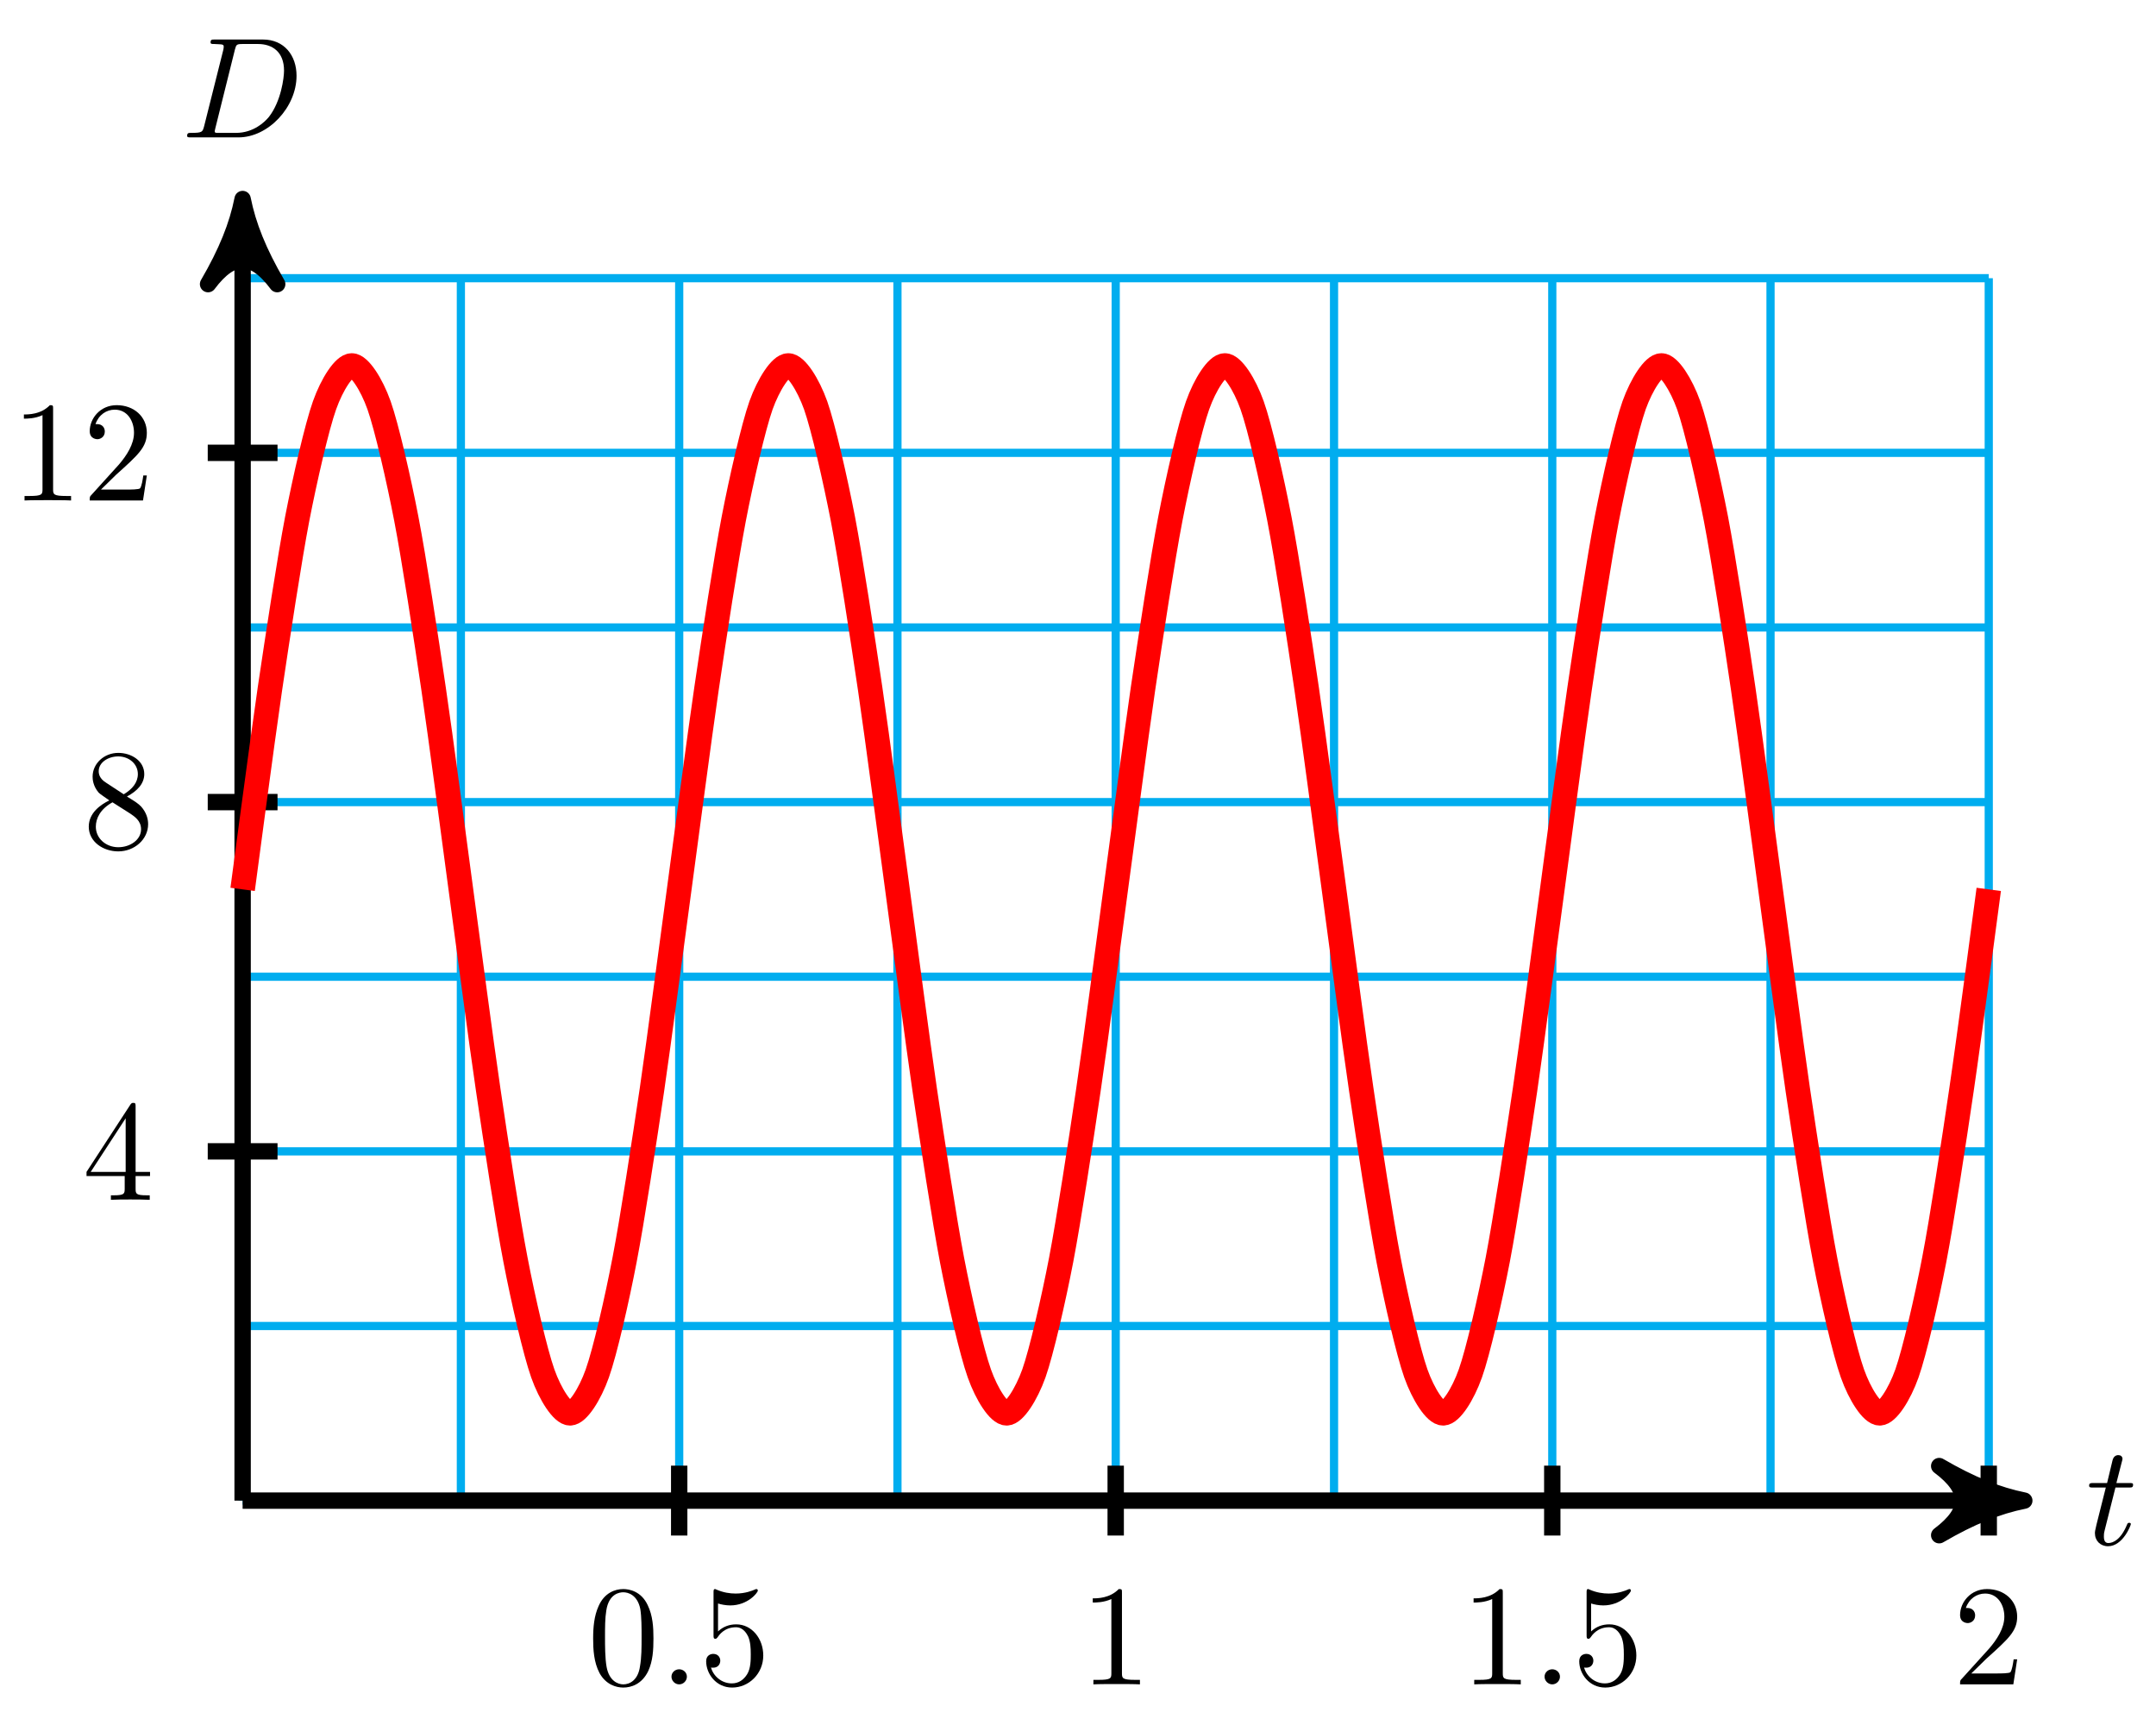
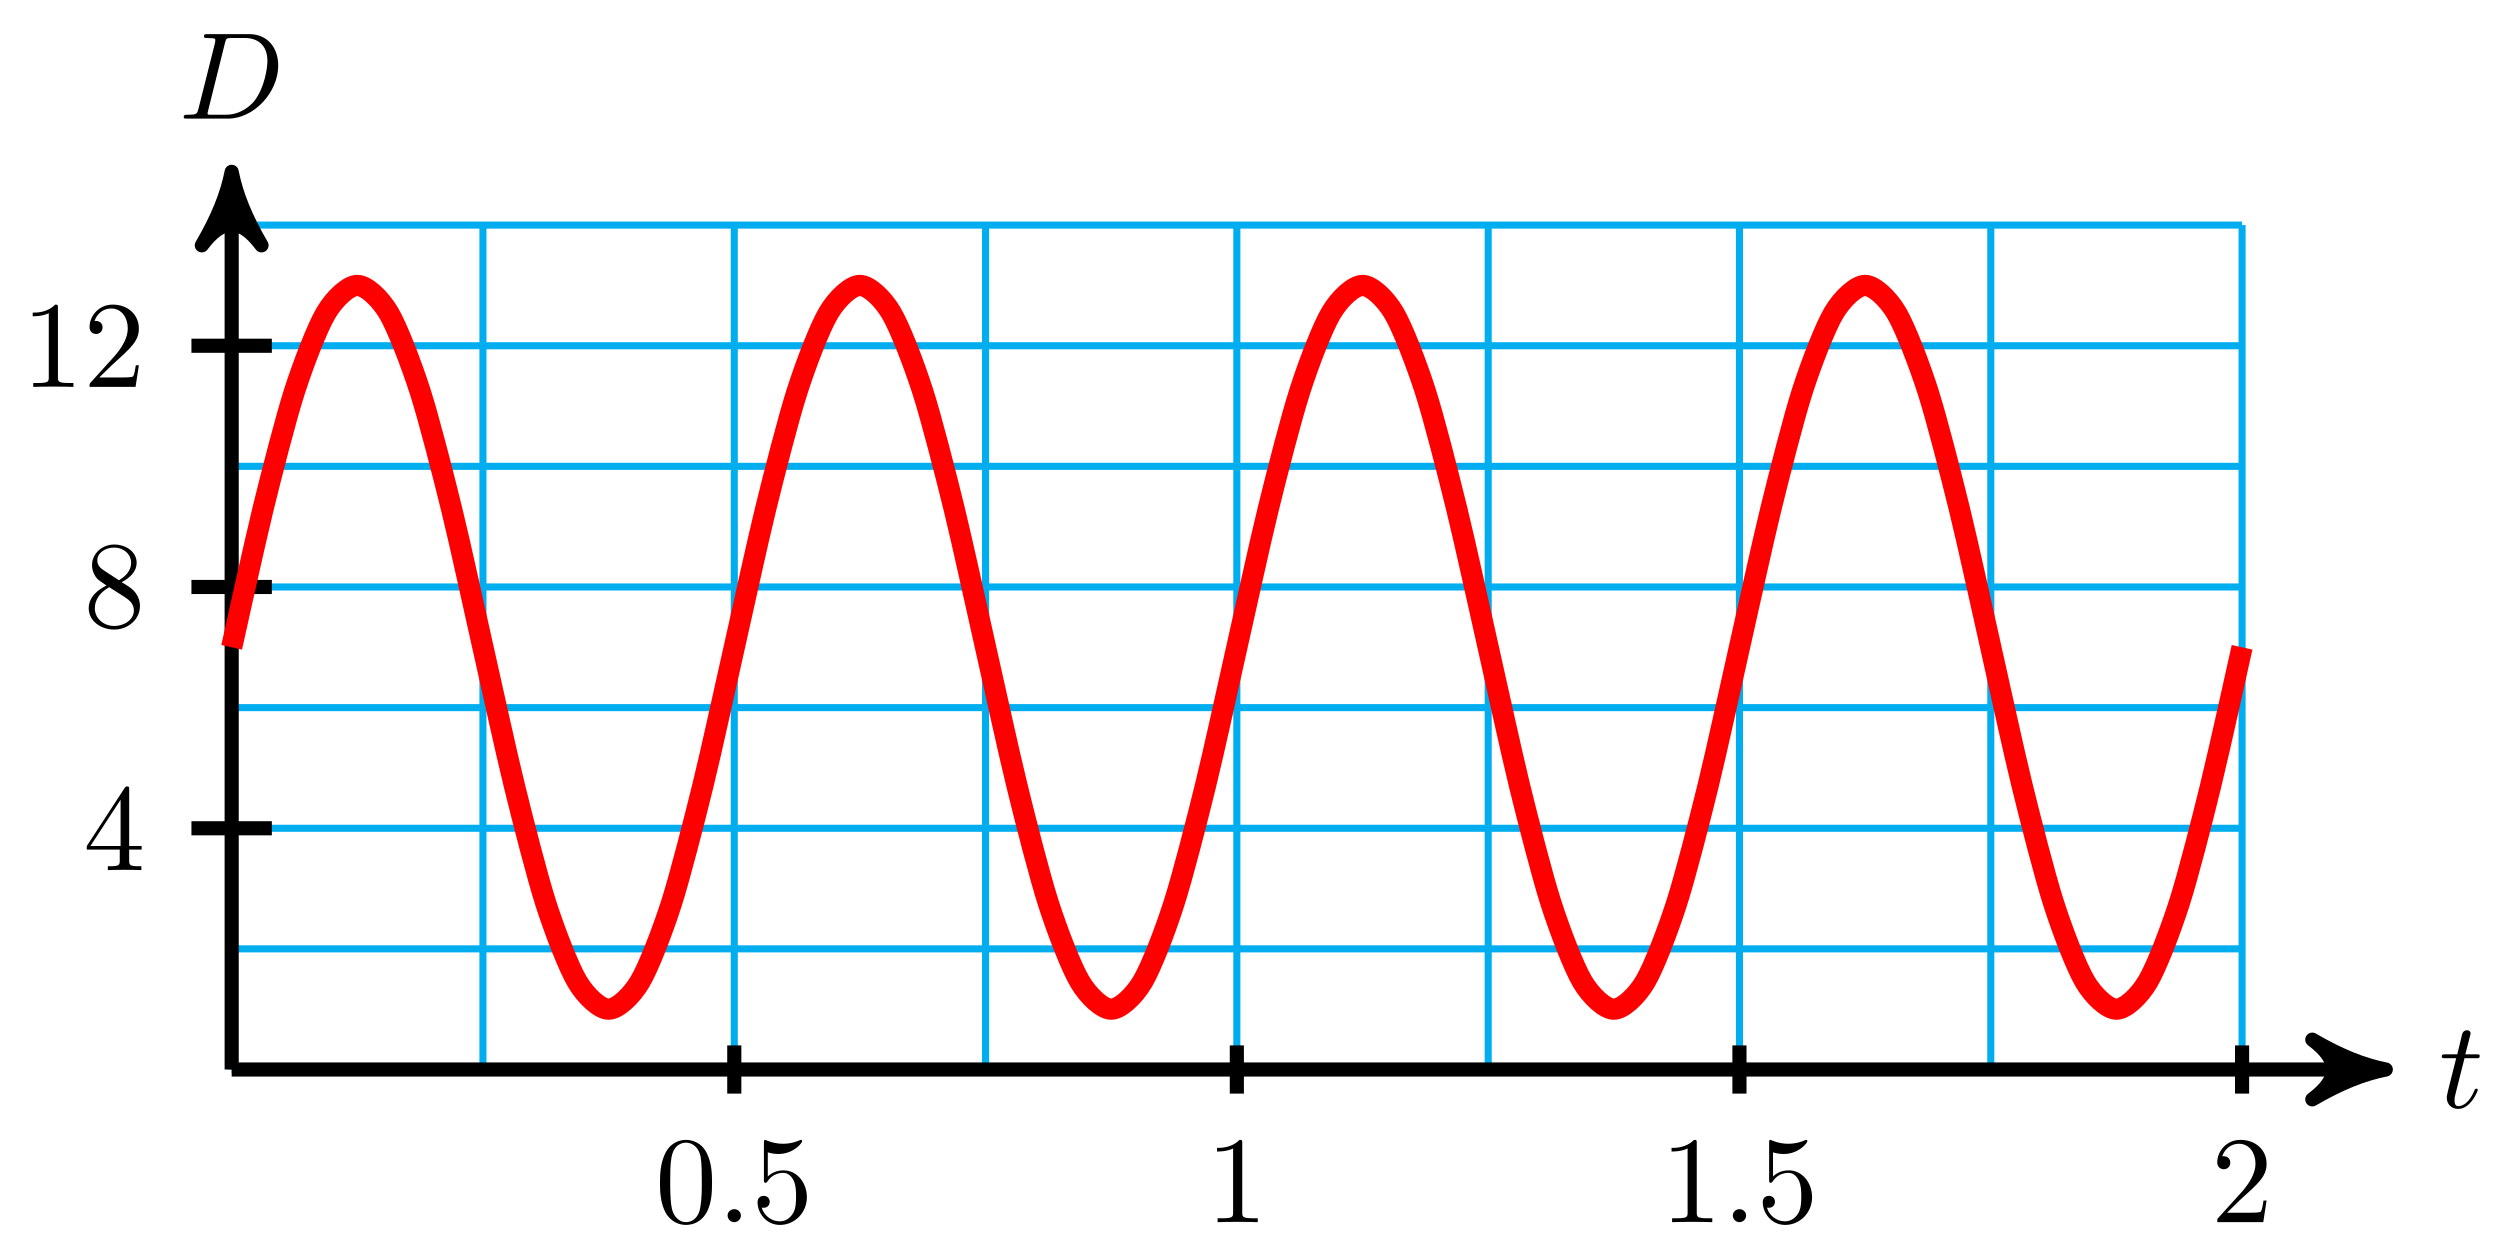
- <svg xmlns="http://www.w3.org/2000/svg" xmlns:xlink="http://www.w3.org/1999/xlink" width="105pt" height="84pt" viewBox="0 0 105 84" version="1.1">
+ <svg xmlns="http://www.w3.org/2000/svg" xmlns:xlink="http://www.w3.org/1999/xlink" width="141pt" height="70pt" viewBox="0 0 141 70" version="1.1">
  <defs>
    <g>
      <symbol overflow="visible" id="glyph0-0">
        <path style="stroke:none;" d="" />
      </symbol>
      <symbol overflow="visible" id="glyph0-1">
        <path style="stroke:none;" d="M 1.438 -2.781 L 2.094 -2.781 C 2.234 -2.781 2.297 -2.781 2.297 -2.922 C 2.297 -3 2.234 -3 2.109 -3 L 1.484 -3 C 1.734 -4 1.781 -4.125 1.781 -4.172 C 1.781 -4.297 1.688 -4.359 1.578 -4.359 C 1.547 -4.359 1.359 -4.359 1.297 -4.109 L 1.031 -3 L 0.375 -3 C 0.234 -3 0.156 -3 0.156 -2.875 C 0.156 -2.781 0.219 -2.781 0.359 -2.781 L 0.969 -2.781 C 0.469 -0.812 0.438 -0.688 0.438 -0.562 C 0.438 -0.188 0.703 0.078 1.078 0.078 C 1.797 0.078 2.188 -0.938 2.188 -1 C 2.188 -1.062 2.125 -1.062 2.109 -1.062 C 2.047 -1.062 2.031 -1.047 2 -0.969 C 1.703 -0.25 1.328 -0.078 1.094 -0.078 C 0.953 -0.078 0.875 -0.172 0.875 -0.391 C 0.875 -0.562 0.891 -0.609 0.922 -0.734 Z M 1.438 -2.781 " />
      </symbol>
      <symbol overflow="visible" id="glyph0-2">
        <path style="stroke:none;" d="M 1.109 -0.547 C 1.031 -0.266 1.031 -0.219 0.469 -0.219 C 0.359 -0.219 0.281 -0.219 0.281 -0.078 C 0.281 0 0.344 0 0.469 0 L 2.781 0 C 4.234 0 5.609 -1.469 5.609 -3 C 5.609 -3.984 5.016 -4.766 3.969 -4.766 L 1.625 -4.766 C 1.484 -4.766 1.422 -4.766 1.422 -4.625 C 1.422 -4.547 1.484 -4.547 1.609 -4.547 C 1.703 -4.547 1.828 -4.531 1.922 -4.531 C 2.031 -4.516 2.062 -4.5 2.062 -4.422 C 2.062 -4.391 2.062 -4.375 2.047 -4.281 Z M 2.609 -4.281 C 2.672 -4.516 2.688 -4.547 2.984 -4.547 L 3.734 -4.547 C 4.422 -4.547 5 -4.172 5 -3.25 C 5 -2.906 4.859 -1.766 4.266 -1 C 4.062 -0.75 3.516 -0.219 2.656 -0.219 L 1.875 -0.219 C 1.766 -0.219 1.75 -0.219 1.719 -0.219 C 1.641 -0.234 1.625 -0.234 1.625 -0.297 C 1.625 -0.312 1.625 -0.328 1.656 -0.453 Z M 2.609 -4.281 " />
      </symbol>
      <symbol overflow="visible" id="glyph1-0">
        <path style="stroke:none;" d="" />
      </symbol>
      <symbol overflow="visible" id="glyph1-1">
        <path style="stroke:none;" d="M 3.203 -2.234 C 3.203 -2.781 3.172 -3.344 2.922 -3.859 C 2.609 -4.531 2.031 -4.641 1.734 -4.641 C 1.328 -4.641 0.812 -4.453 0.531 -3.812 C 0.312 -3.328 0.266 -2.781 0.266 -2.234 C 0.266 -1.703 0.297 -1.078 0.578 -0.547 C 0.891 0.016 1.391 0.156 1.734 0.156 C 2.109 0.156 2.641 0 2.953 -0.656 C 3.172 -1.141 3.203 -1.672 3.203 -2.234 Z M 2.625 -2.312 C 2.625 -1.797 2.625 -1.312 2.547 -0.875 C 2.453 -0.203 2.047 0 1.734 0 C 1.469 0 1.047 -0.172 0.922 -0.844 C 0.844 -1.266 0.844 -1.906 0.844 -2.312 C 0.844 -2.766 0.844 -3.219 0.906 -3.594 C 1.031 -4.422 1.562 -4.484 1.734 -4.484 C 1.969 -4.484 2.422 -4.359 2.562 -3.672 C 2.625 -3.281 2.625 -2.75 2.625 -2.312 Z M 2.625 -2.312 " />
      </symbol>
      <symbol overflow="visible" id="glyph1-2">
        <path style="stroke:none;" d="M 1.344 -0.375 C 1.344 -0.578 1.172 -0.734 0.969 -0.734 C 0.766 -0.734 0.594 -0.578 0.594 -0.375 C 0.594 -0.172 0.766 0 0.969 0 C 1.172 0 1.344 -0.172 1.344 -0.375 Z M 1.344 -0.375 " />
      </symbol>
      <symbol overflow="visible" id="glyph1-3">
        <path style="stroke:none;" d="M 3.125 -1.406 C 3.125 -2.234 2.562 -2.922 1.812 -2.922 C 1.469 -2.922 1.172 -2.812 0.922 -2.578 L 0.922 -3.938 C 1.062 -3.891 1.297 -3.844 1.516 -3.844 C 2.375 -3.844 2.859 -4.469 2.859 -4.562 C 2.859 -4.609 2.844 -4.641 2.781 -4.641 C 2.781 -4.641 2.766 -4.641 2.734 -4.625 C 2.594 -4.562 2.25 -4.422 1.781 -4.422 C 1.5 -4.422 1.188 -4.469 0.859 -4.609 C 0.797 -4.641 0.781 -4.641 0.781 -4.641 C 0.703 -4.641 0.703 -4.578 0.703 -4.469 L 0.703 -2.406 C 0.703 -2.281 0.703 -2.219 0.797 -2.219 C 0.844 -2.219 0.859 -2.25 0.891 -2.281 C 0.969 -2.391 1.219 -2.781 1.797 -2.781 C 2.156 -2.781 2.328 -2.453 2.391 -2.328 C 2.5 -2.062 2.516 -1.797 2.516 -1.453 C 2.516 -1.203 2.516 -0.781 2.344 -0.5 C 2.172 -0.219 1.922 -0.047 1.594 -0.047 C 1.094 -0.047 0.688 -0.406 0.578 -0.828 C 0.594 -0.812 0.609 -0.812 0.688 -0.812 C 0.922 -0.812 1.031 -0.984 1.031 -1.156 C 1.031 -1.312 0.922 -1.484 0.688 -1.484 C 0.594 -1.484 0.344 -1.438 0.344 -1.125 C 0.344 -0.516 0.828 0.156 1.609 0.156 C 2.422 0.156 3.125 -0.516 3.125 -1.406 Z M 3.125 -1.406 " />
      </symbol>
      <symbol overflow="visible" id="glyph1-4">
        <path style="stroke:none;" d="M 2.922 0 L 2.922 -0.219 L 2.703 -0.219 C 2.062 -0.219 2.047 -0.297 2.047 -0.547 L 2.047 -4.453 C 2.047 -4.625 2.047 -4.641 1.891 -4.641 C 1.453 -4.188 0.844 -4.188 0.625 -4.188 L 0.625 -3.984 C 0.766 -3.984 1.172 -3.984 1.531 -4.156 L 1.531 -0.547 C 1.531 -0.297 1.516 -0.219 0.891 -0.219 L 0.656 -0.219 L 0.656 0 C 0.906 -0.016 1.516 -0.016 1.797 -0.016 C 2.062 -0.016 2.672 -0.016 2.922 0 Z M 2.922 0 " />
      </symbol>
      <symbol overflow="visible" id="glyph1-5">
        <path style="stroke:none;" d="M 3.125 -1.219 L 2.953 -1.219 C 2.922 -1 2.875 -0.703 2.797 -0.594 C 2.75 -0.531 2.297 -0.531 2.141 -0.531 L 0.891 -0.531 L 1.625 -1.25 C 2.703 -2.219 3.125 -2.594 3.125 -3.297 C 3.125 -4.078 2.5 -4.641 1.656 -4.641 C 0.859 -4.641 0.344 -4 0.344 -3.375 C 0.344 -2.984 0.703 -2.984 0.719 -2.984 C 0.844 -2.984 1.078 -3.078 1.078 -3.359 C 1.078 -3.547 0.953 -3.719 0.703 -3.719 C 0.656 -3.719 0.641 -3.719 0.625 -3.719 C 0.781 -4.172 1.156 -4.422 1.562 -4.422 C 2.188 -4.422 2.5 -3.859 2.5 -3.297 C 2.5 -2.734 2.141 -2.188 1.766 -1.75 L 0.422 -0.266 C 0.344 -0.188 0.344 -0.172 0.344 0 L 2.938 0 Z M 3.125 -1.219 " />
      </symbol>
      <symbol overflow="visible" id="glyph1-6">
        <path style="stroke:none;" d="M 3.281 -1.156 L 3.281 -1.359 L 2.578 -1.359 L 2.578 -4.531 C 2.578 -4.672 2.578 -4.719 2.469 -4.719 C 2.406 -4.719 2.391 -4.719 2.328 -4.641 L 0.188 -1.359 L 0.188 -1.156 L 2.047 -1.156 L 2.047 -0.547 C 2.047 -0.297 2.031 -0.219 1.516 -0.219 L 1.375 -0.219 L 1.375 0 C 1.656 -0.016 2.016 -0.016 2.312 -0.016 C 2.609 -0.016 2.969 -0.016 3.266 0 L 3.266 -0.219 L 3.109 -0.219 C 2.594 -0.219 2.578 -0.297 2.578 -0.547 L 2.578 -1.156 Z M 2.094 -1.359 L 0.391 -1.359 L 2.094 -3.969 Z M 2.094 -1.359 " />
      </symbol>
      <symbol overflow="visible" id="glyph1-7">
        <path style="stroke:none;" d="M 3.188 -1.172 C 3.188 -1.422 3.109 -1.734 2.844 -2.031 C 2.703 -2.172 2.594 -2.25 2.156 -2.516 C 2.656 -2.781 3 -3.141 3 -3.609 C 3 -4.25 2.375 -4.641 1.734 -4.641 C 1.047 -4.641 0.484 -4.125 0.484 -3.484 C 0.484 -3.359 0.5 -3.031 0.781 -2.703 C 0.859 -2.625 1.125 -2.453 1.297 -2.328 C 0.891 -2.125 0.297 -1.734 0.297 -1.047 C 0.297 -0.312 1 0.156 1.734 0.156 C 2.516 0.156 3.188 -0.422 3.188 -1.172 Z M 2.688 -3.609 C 2.688 -3.203 2.422 -2.875 2 -2.625 L 1.141 -3.188 C 0.812 -3.391 0.781 -3.625 0.781 -3.75 C 0.781 -4.172 1.234 -4.469 1.734 -4.469 C 2.25 -4.469 2.688 -4.109 2.688 -3.609 Z M 2.844 -0.922 C 2.844 -0.406 2.312 -0.047 1.734 -0.047 C 1.141 -0.047 0.641 -0.469 0.641 -1.047 C 0.641 -1.453 0.859 -1.906 1.453 -2.234 L 2.312 -1.688 C 2.516 -1.547 2.844 -1.344 2.844 -0.922 Z M 2.844 -0.922 " />
      </symbol>
    </g>
  </defs>
  <g id="surface1">
-     <path style="fill:none;stroke-width:0.399;stroke-linecap:butt;stroke-linejoin:miter;stroke:rgb(0%,67.839%,93.729%);stroke-opacity:1;stroke-miterlimit:10;" d="M -0.001 -0.001 L 85.038 -0.001 M -0.001 8.502 L 85.038 8.502 M -0.001 17.006 L 85.038 17.006 M -0.001 25.51 L 85.038 25.51 M -0.001 34.013 L 85.038 34.013 M -0.001 42.517 L 85.038 42.517 M -0.001 51.02 L 85.038 51.02 M -0.001 59.524 L 85.038 59.524 M -0.001 -0.001 L -0.001 59.524 M 10.628 -0.001 L 10.628 59.524 M 21.261 -0.001 L 21.261 59.524 M 31.89 -0.001 L 31.89 59.524 M 42.519 -0.001 L 42.519 59.524 M 53.152 -0.001 L 53.152 59.524 M 63.781 -0.001 L 63.781 59.524 M 74.41 -0.001 L 74.41 59.524 M 85.038 -0.001 L 85.038 59.524 " transform="matrix(1,0,0,-1.00003,11.817,73.07277)" />
-     <path style="fill:none;stroke-width:0.797;stroke-linecap:butt;stroke-linejoin:miter;stroke:rgb(0%,0%,0%);stroke-opacity:1;stroke-miterlimit:10;" d="M -0.001 -0.001 L 85.734 -0.001 " transform="matrix(1,0,0,-1.00003,11.817,73.07277)" />
-     <path style="fill-rule:nonzero;fill:rgb(0%,0%,0%);fill-opacity:1;stroke-width:0.797;stroke-linecap:butt;stroke-linejoin:round;stroke:rgb(0%,0%,0%);stroke-opacity:1;stroke-miterlimit:10;" d="M 1.037 -0.001 C -0.26 0.26 -1.553 0.776 -3.108 1.682 C -1.553 0.518 -1.553 -0.517 -3.108 -1.685 C -1.553 -0.779 -0.26 -0.259 1.037 -0.001 Z M 1.037 -0.001 " transform="matrix(1,0,0,-1.00003,97.54893,73.07277)" />
+     <path style="fill:none;stroke-width:0.399;stroke-linecap:butt;stroke-linejoin:miter;stroke:rgb(0%,67.839%,93.729%);stroke-opacity:1;stroke-miterlimit:10;" d="M 0 -0 L 113.387 -0 M 0 6.804 L 113.387 6.804 M 0 13.604 L 113.387 13.604 M 0 20.408 L 113.387 20.408 M 0 27.212 L 113.387 27.212 M 0 34.016 L 113.387 34.016 M 0 40.816 L 113.387 40.816 M 0 47.621 L 113.387 47.621 M 0 -0 L 0 47.621 M 14.172 -0 L 14.172 47.621 M 28.348 -0 L 28.348 47.621 M 42.52 -0 L 42.52 47.621 M 56.692 -0 L 56.692 47.621 M 70.868 -0 L 70.868 47.621 M 85.039 -0 L 85.039 47.621 M 99.215 -0 L 99.215 47.621 M 113.387 -0 L 113.387 47.621 " transform="matrix(1,0,0,-1.00009,13.066,60.32017)" />
+     <path style="fill:none;stroke-width:0.797;stroke-linecap:butt;stroke-linejoin:miter;stroke:rgb(0%,0%,0%);stroke-opacity:1;stroke-miterlimit:10;" d="M 0 -0 L 120.457 -0 " transform="matrix(1,0,0,-1.00009,13.066,60.32017)" />
+     <path style="fill-rule:nonzero;fill:rgb(0%,0%,0%);fill-opacity:1;stroke-width:0.797;stroke-linecap:butt;stroke-linejoin:round;stroke:rgb(0%,0%,0%);stroke-opacity:1;stroke-miterlimit:10;" d="M 1.036 -0 C -0.261 0.258 -1.554 0.777 -3.108 1.683 C -1.554 0.519 -1.554 -0.52 -3.108 -1.684 C -1.554 -0.777 -0.261 -0.258 1.036 -0 Z M 1.036 -0 " transform="matrix(1,0,0,-1.00009,133.5223,60.32017)" />
    <g style="fill:rgb(0%,0%,0%);fill-opacity:1;">
-       <use xlink:href="#glyph0-1" x="101.587" y="75.217" />
+       <use xlink:href="#glyph0-1" x="137.56" y="62.465" />
    </g>
-     <path style="fill:none;stroke-width:0.797;stroke-linecap:butt;stroke-linejoin:miter;stroke:rgb(0%,0%,0%);stroke-opacity:1;stroke-miterlimit:10;" d="M -0.001 -0.001 L -0.001 62.344 " transform="matrix(1,0,0,-1.00003,11.817,73.07277)" />
-     <path style="fill-rule:nonzero;fill:rgb(0%,0%,0%);fill-opacity:1;stroke-width:0.797;stroke-linecap:butt;stroke-linejoin:round;stroke:rgb(0%,0%,0%);stroke-opacity:1;stroke-miterlimit:10;" d="M 1.036 0.001 C -0.26 0.258 -1.553 0.778 -3.108 1.684 C -1.553 0.516 -1.553 -0.519 -3.108 -1.683 C -1.553 -0.777 -0.26 -0.257 1.036 0.001 Z M 1.036 0.001 " transform="matrix(0,-1.00003,-1,0,11.817,10.72779)" />
+     <path style="fill:none;stroke-width:0.797;stroke-linecap:butt;stroke-linejoin:miter;stroke:rgb(0%,0%,0%);stroke-opacity:1;stroke-miterlimit:10;" d="M 0 -0 L 0 49.589 " transform="matrix(1,0,0,-1.00009,13.066,60.32017)" />
+     <path style="fill-rule:nonzero;fill:rgb(0%,0%,0%);fill-opacity:1;stroke-width:0.797;stroke-linecap:butt;stroke-linejoin:round;stroke:rgb(0%,0%,0%);stroke-opacity:1;stroke-miterlimit:10;" d="M 1.037 -0 C -0.26 0.257 -1.553 0.777 -3.108 1.683 C -1.553 0.519 -1.553 -0.52 -3.108 -1.684 C -1.553 -0.778 -0.26 -0.258 1.037 -0 Z M 1.037 -0 " transform="matrix(0,-1.00009,-1,0,13.066,10.72816)" />
    <g style="fill:rgb(0%,0%,0%);fill-opacity:1;">
-       <use xlink:href="#glyph0-2" x="8.833" y="6.69" />
+       <use xlink:href="#glyph0-2" x="10.082" y="6.69" />
    </g>
-     <path style="fill:none;stroke-width:0.797;stroke-linecap:butt;stroke-linejoin:miter;stroke:rgb(0%,0%,0%);stroke-opacity:1;stroke-miterlimit:10;" d="M 21.261 1.702 L 21.261 -1.701 " transform="matrix(1,0,0,-1.00003,11.817,73.07277)" />
+     <path style="fill:none;stroke-width:0.797;stroke-linecap:butt;stroke-linejoin:miter;stroke:rgb(0%,0%,0%);stroke-opacity:1;stroke-miterlimit:10;" d="M 28.348 1.359 L 28.348 -1.359 " transform="matrix(1,0,0,-1.00009,13.066,60.32017)" />
    <g style="fill:rgb(0%,0%,0%);fill-opacity:1;">
-       <use xlink:href="#glyph1-1" x="28.621" y="82.021" />
-       <use xlink:href="#glyph1-2" x="32.108" y="82.021" />
-       <use xlink:href="#glyph1-3" x="34.047" y="82.021" />
+       <use xlink:href="#glyph1-1" x="36.956" y="68.93" />
+       <use xlink:href="#glyph1-2" x="40.443" y="68.93" />
+       <use xlink:href="#glyph1-3" x="42.382" y="68.93" />
    </g>
-     <path style="fill:none;stroke-width:0.797;stroke-linecap:butt;stroke-linejoin:miter;stroke:rgb(0%,0%,0%);stroke-opacity:1;stroke-miterlimit:10;" d="M 42.519 1.702 L 42.519 -1.701 " transform="matrix(1,0,0,-1.00003,11.817,73.07277)" />
+     <path style="fill:none;stroke-width:0.797;stroke-linecap:butt;stroke-linejoin:miter;stroke:rgb(0%,0%,0%);stroke-opacity:1;stroke-miterlimit:10;" d="M 56.692 1.359 L 56.692 -1.359 " transform="matrix(1,0,0,-1.00009,13.066,60.32017)" />
    <g style="fill:rgb(0%,0%,0%);fill-opacity:1;">
-       <use xlink:href="#glyph1-4" x="52.594" y="82.021" />
+       <use xlink:href="#glyph1-4" x="68.016" y="68.93" />
    </g>
-     <path style="fill:none;stroke-width:0.797;stroke-linecap:butt;stroke-linejoin:miter;stroke:rgb(0%,0%,0%);stroke-opacity:1;stroke-miterlimit:10;" d="M 63.781 1.702 L 63.781 -1.701 " transform="matrix(1,0,0,-1.00003,11.817,73.07277)" />
+     <path style="fill:none;stroke-width:0.797;stroke-linecap:butt;stroke-linejoin:miter;stroke:rgb(0%,0%,0%);stroke-opacity:1;stroke-miterlimit:10;" d="M 85.039 1.359 L 85.039 -1.359 " transform="matrix(1,0,0,-1.00009,13.066,60.32017)" />
    <g style="fill:rgb(0%,0%,0%);fill-opacity:1;">
-       <use xlink:href="#glyph1-4" x="71.141" y="82.021" />
-       <use xlink:href="#glyph1-2" x="74.628" y="82.021" />
-       <use xlink:href="#glyph1-3" x="76.567" y="82.021" />
+       <use xlink:href="#glyph1-4" x="93.65" y="68.93" />
+       <use xlink:href="#glyph1-2" x="97.137" y="68.93" />
+       <use xlink:href="#glyph1-3" x="99.076" y="68.93" />
    </g>
-     <path style="fill:none;stroke-width:0.797;stroke-linecap:butt;stroke-linejoin:miter;stroke:rgb(0%,0%,0%);stroke-opacity:1;stroke-miterlimit:10;" d="M 85.038 1.702 L 85.038 -1.701 " transform="matrix(1,0,0,-1.00003,11.817,73.07277)" />
+     <path style="fill:none;stroke-width:0.797;stroke-linecap:butt;stroke-linejoin:miter;stroke:rgb(0%,0%,0%);stroke-opacity:1;stroke-miterlimit:10;" d="M 113.387 1.359 L 113.387 -1.359 " transform="matrix(1,0,0,-1.00009,13.066,60.32017)" />
    <g style="fill:rgb(0%,0%,0%);fill-opacity:1;">
-       <use xlink:href="#glyph1-5" x="95.114" y="82.021" />
+       <use xlink:href="#glyph1-5" x="124.71" y="68.93" />
    </g>
-     <path style="fill:none;stroke-width:0.797;stroke-linecap:butt;stroke-linejoin:miter;stroke:rgb(0%,0%,0%);stroke-opacity:1;stroke-miterlimit:10;" d="M 1.699 17.006 L -1.7 17.006 " transform="matrix(1,0,0,-1.00003,11.817,73.07277)" />
+     <path style="fill:none;stroke-width:0.797;stroke-linecap:butt;stroke-linejoin:miter;stroke:rgb(0%,0%,0%);stroke-opacity:1;stroke-miterlimit:10;" d="M 2.266 13.604 L -2.269 13.604 " transform="matrix(1,0,0,-1.00009,13.066,60.32017)" />
    <g style="fill:rgb(0%,0%,0%);fill-opacity:1;">
-       <use xlink:href="#glyph1-6" x="4.026" y="58.425" />
+       <use xlink:href="#glyph1-6" x="4.707" y="49.074" />
    </g>
-     <path style="fill:none;stroke-width:0.797;stroke-linecap:butt;stroke-linejoin:miter;stroke:rgb(0%,0%,0%);stroke-opacity:1;stroke-miterlimit:10;" d="M 1.699 34.013 L -1.7 34.013 " transform="matrix(1,0,0,-1.00003,11.817,73.07277)" />
+     <path style="fill:none;stroke-width:0.797;stroke-linecap:butt;stroke-linejoin:miter;stroke:rgb(0%,0%,0%);stroke-opacity:1;stroke-miterlimit:10;" d="M 2.266 27.212 L -2.269 27.212 " transform="matrix(1,0,0,-1.00009,13.066,60.32017)" />
    <g style="fill:rgb(0%,0%,0%);fill-opacity:1;">
-       <use xlink:href="#glyph1-7" x="4.026" y="41.303" />
+       <use xlink:href="#glyph1-7" x="4.707" y="35.352" />
    </g>
-     <path style="fill:none;stroke-width:0.797;stroke-linecap:butt;stroke-linejoin:miter;stroke:rgb(0%,0%,0%);stroke-opacity:1;stroke-miterlimit:10;" d="M 1.699 51.02 L -1.7 51.02 " transform="matrix(1,0,0,-1.00003,11.817,73.07277)" />
+     <path style="fill:none;stroke-width:0.797;stroke-linecap:butt;stroke-linejoin:miter;stroke:rgb(0%,0%,0%);stroke-opacity:1;stroke-miterlimit:10;" d="M 2.266 40.816 L -2.269 40.816 " transform="matrix(1,0,0,-1.00009,13.066,60.32017)" />
    <g style="fill:rgb(0%,0%,0%);fill-opacity:1;">
-       <use xlink:href="#glyph1-4" x="0.539" y="24.371" />
-       <use xlink:href="#glyph1-5" x="4.026" y="24.371" />
+       <use xlink:href="#glyph1-4" x="1.22" y="21.821" />
+       <use xlink:href="#glyph1-5" x="4.707" y="21.821" />
    </g>
-     <path style="fill:none;stroke-width:1.196;stroke-linecap:butt;stroke-linejoin:miter;stroke:rgb(100%,0%,0%);stroke-opacity:1;stroke-miterlimit:10;" d="M -0.001 29.763 C -0.001 29.763 0.96 37.021 1.328 39.525 C 1.699 42.029 2.288 45.888 2.656 47.802 C 3.027 49.716 3.617 52.294 3.988 53.333 C 4.355 54.368 4.945 55.274 5.316 55.274 C 5.683 55.274 6.277 54.368 6.644 53.333 C 7.011 52.294 7.605 49.716 7.972 47.802 C 8.343 45.888 8.933 42.029 9.3 39.525 C 9.671 37.021 10.261 32.47 10.628 29.763 C 10.999 27.052 11.589 22.506 11.96 20.002 C 12.328 17.498 12.917 13.639 13.288 11.725 C 13.656 9.807 14.249 7.233 14.617 6.194 C 14.984 5.159 15.578 4.252 15.945 4.252 C 16.312 4.252 16.906 5.159 17.273 6.194 C 17.644 7.233 18.234 9.807 18.601 11.725 C 18.972 13.639 19.562 17.498 19.933 20.002 C 20.3 22.506 20.89 27.052 21.261 29.763 C 21.628 32.47 22.222 37.021 22.589 39.525 C 22.956 42.029 23.55 45.888 23.917 47.802 C 24.285 49.716 24.878 52.294 25.245 53.333 C 25.617 54.368 26.206 55.274 26.574 55.274 C 26.945 55.274 27.535 54.368 27.906 53.333 C 28.273 52.294 28.863 49.716 29.234 47.802 C 29.601 45.888 30.191 42.029 30.562 39.525 C 30.929 37.021 31.523 32.47 31.89 29.763 C 32.257 27.052 32.851 22.506 33.218 20.002 C 33.589 17.498 34.179 13.639 34.546 11.725 C 34.917 9.807 35.507 7.233 35.878 6.194 C 36.245 5.159 36.835 4.252 37.206 4.252 C 37.574 4.252 38.163 5.159 38.535 6.194 C 38.902 7.233 39.495 9.807 39.863 11.725 C 40.23 13.639 40.824 17.498 41.191 20.002 C 41.562 22.506 42.152 27.052 42.519 29.763 C 42.89 32.47 43.48 37.021 43.847 39.525 C 44.218 42.029 44.808 45.888 45.179 47.802 C 45.546 49.716 46.136 52.294 46.507 53.333 C 46.874 54.368 47.468 55.274 47.835 55.274 C 48.203 55.274 48.796 54.368 49.163 53.333 C 49.535 52.294 50.124 49.716 50.492 47.802 C 50.863 45.888 51.453 42.029 51.82 39.525 C 52.191 37.021 52.781 32.47 53.152 29.763 C 53.519 27.052 54.109 22.506 54.48 20.002 C 54.847 17.498 55.441 13.639 55.808 11.725 C 56.175 9.807 56.769 7.233 57.136 6.194 C 57.503 5.159 58.097 4.252 58.464 4.252 C 58.835 4.252 59.425 5.159 59.792 6.194 C 60.163 7.233 60.753 9.807 61.124 11.725 C 61.492 13.639 62.081 17.498 62.453 20.002 C 62.82 22.506 63.413 27.052 63.781 29.763 C 64.148 32.47 64.742 37.021 65.109 39.525 C 65.476 42.029 66.07 45.888 66.437 47.802 C 66.808 49.716 67.398 52.294 67.765 53.333 C 68.136 54.368 68.726 55.274 69.097 55.274 C 69.464 55.274 70.054 54.368 70.425 53.333 C 70.792 52.294 71.382 49.716 71.753 47.802 C 72.121 45.888 72.714 42.029 73.081 39.525 C 73.449 37.021 74.042 32.47 74.41 29.763 C 74.781 27.052 75.371 22.506 75.738 20.002 C 76.109 17.498 76.699 13.639 77.07 11.725 C 77.437 9.807 78.027 7.233 78.398 6.194 C 78.765 5.159 79.355 4.252 79.726 4.252 C 80.093 4.252 80.687 5.159 81.054 6.194 C 81.421 7.233 82.015 9.807 82.382 11.725 C 82.753 13.639 83.343 17.498 83.71 20.002 C 84.081 22.506 85.038 29.763 85.038 29.763 " transform="matrix(1,0,0,-1.00003,11.817,73.07277)" />
+     <path style="fill:none;stroke-width:1.196;stroke-linecap:butt;stroke-linejoin:miter;stroke:rgb(100%,0%,0%);stroke-opacity:1;stroke-miterlimit:10;" d="M 0 23.81 C 0 23.81 1.282 29.618 1.77 31.618 C 2.262 33.622 3.051 36.707 3.543 38.243 C 4.036 39.774 4.825 41.836 5.317 42.664 C 5.805 43.496 6.594 44.219 7.086 44.219 C 7.579 44.219 8.368 43.496 8.86 42.664 C 9.348 41.836 10.137 39.774 10.629 38.243 C 11.121 36.707 11.911 33.622 12.403 31.618 C 12.895 29.618 13.68 25.978 14.172 23.81 C 14.664 21.642 15.454 18.002 15.946 16.002 C 16.438 13.999 17.227 10.913 17.715 9.378 C 18.207 7.847 18.997 5.784 19.489 4.956 C 19.981 4.124 20.77 3.402 21.258 3.402 C 21.75 3.402 22.539 4.124 23.032 4.956 C 23.524 5.784 24.313 7.847 24.805 9.378 C 25.293 10.913 26.082 13.999 26.575 16.002 C 27.067 18.002 27.856 21.642 28.348 23.81 C 28.84 25.978 29.625 29.618 30.118 31.618 C 30.61 33.622 31.399 36.707 31.891 38.243 C 32.383 39.774 33.168 41.836 33.661 42.664 C 34.153 43.496 34.942 44.219 35.434 44.219 C 35.926 44.219 36.715 43.496 37.204 42.664 C 37.696 41.836 38.485 39.774 38.977 38.243 C 39.469 36.707 40.258 33.622 40.75 31.618 C 41.239 29.618 42.028 25.978 42.52 23.81 C 43.012 21.642 43.801 18.002 44.293 16.002 C 44.782 13.999 45.571 10.913 46.063 9.378 C 46.555 7.847 47.344 5.784 47.836 4.956 C 48.329 4.124 49.114 3.402 49.606 3.402 C 50.098 3.402 50.887 4.124 51.379 4.956 C 51.871 5.784 52.661 7.847 53.149 9.378 C 53.641 10.913 54.43 13.999 54.922 16.002 C 55.414 18.002 56.204 21.642 56.692 23.81 C 57.184 25.978 57.973 29.618 58.465 31.618 C 58.957 33.622 59.746 36.707 60.239 38.243 C 60.727 39.774 61.516 41.836 62.008 42.664 C 62.5 43.496 63.289 44.219 63.782 44.219 C 64.274 44.219 65.059 43.496 65.551 42.664 C 66.043 41.836 66.832 39.774 67.325 38.243 C 67.817 36.707 68.602 33.622 69.094 31.618 C 69.586 29.618 70.375 25.978 70.868 23.81 C 71.36 21.642 72.149 18.002 72.637 16.002 C 73.129 13.999 73.918 10.913 74.411 9.378 C 74.903 7.847 75.692 5.784 76.18 4.956 C 76.672 4.124 77.461 3.402 77.954 3.402 C 78.446 3.402 79.235 4.124 79.727 4.956 C 80.215 5.784 81.004 7.847 81.496 9.378 C 81.989 10.913 82.778 13.999 83.27 16.002 C 83.762 18.002 84.547 21.642 85.039 23.81 C 85.532 25.978 86.321 29.618 86.813 31.618 C 87.305 33.622 88.09 36.707 88.582 38.243 C 89.075 39.774 89.864 41.836 90.356 42.664 C 90.848 43.496 91.637 44.219 92.125 44.219 C 92.618 44.219 93.407 43.496 93.899 42.664 C 94.391 41.836 95.18 39.774 95.672 38.243 C 96.161 36.707 96.95 33.622 97.442 31.618 C 97.934 29.618 98.723 25.978 99.215 23.81 C 99.704 21.642 100.493 18.002 100.985 16.002 C 101.477 13.999 102.266 10.913 102.758 9.378 C 103.25 7.847 104.036 5.784 104.528 4.956 C 105.02 4.124 105.809 3.402 106.301 3.402 C 106.793 3.402 107.582 4.124 108.071 4.956 C 108.563 5.784 109.352 7.847 109.844 9.378 C 110.336 10.913 111.125 13.999 111.614 16.002 C 112.106 18.002 113.387 23.81 113.387 23.81 " transform="matrix(1,0,0,-1.00009,13.066,60.32017)" />
  </g>
</svg>
